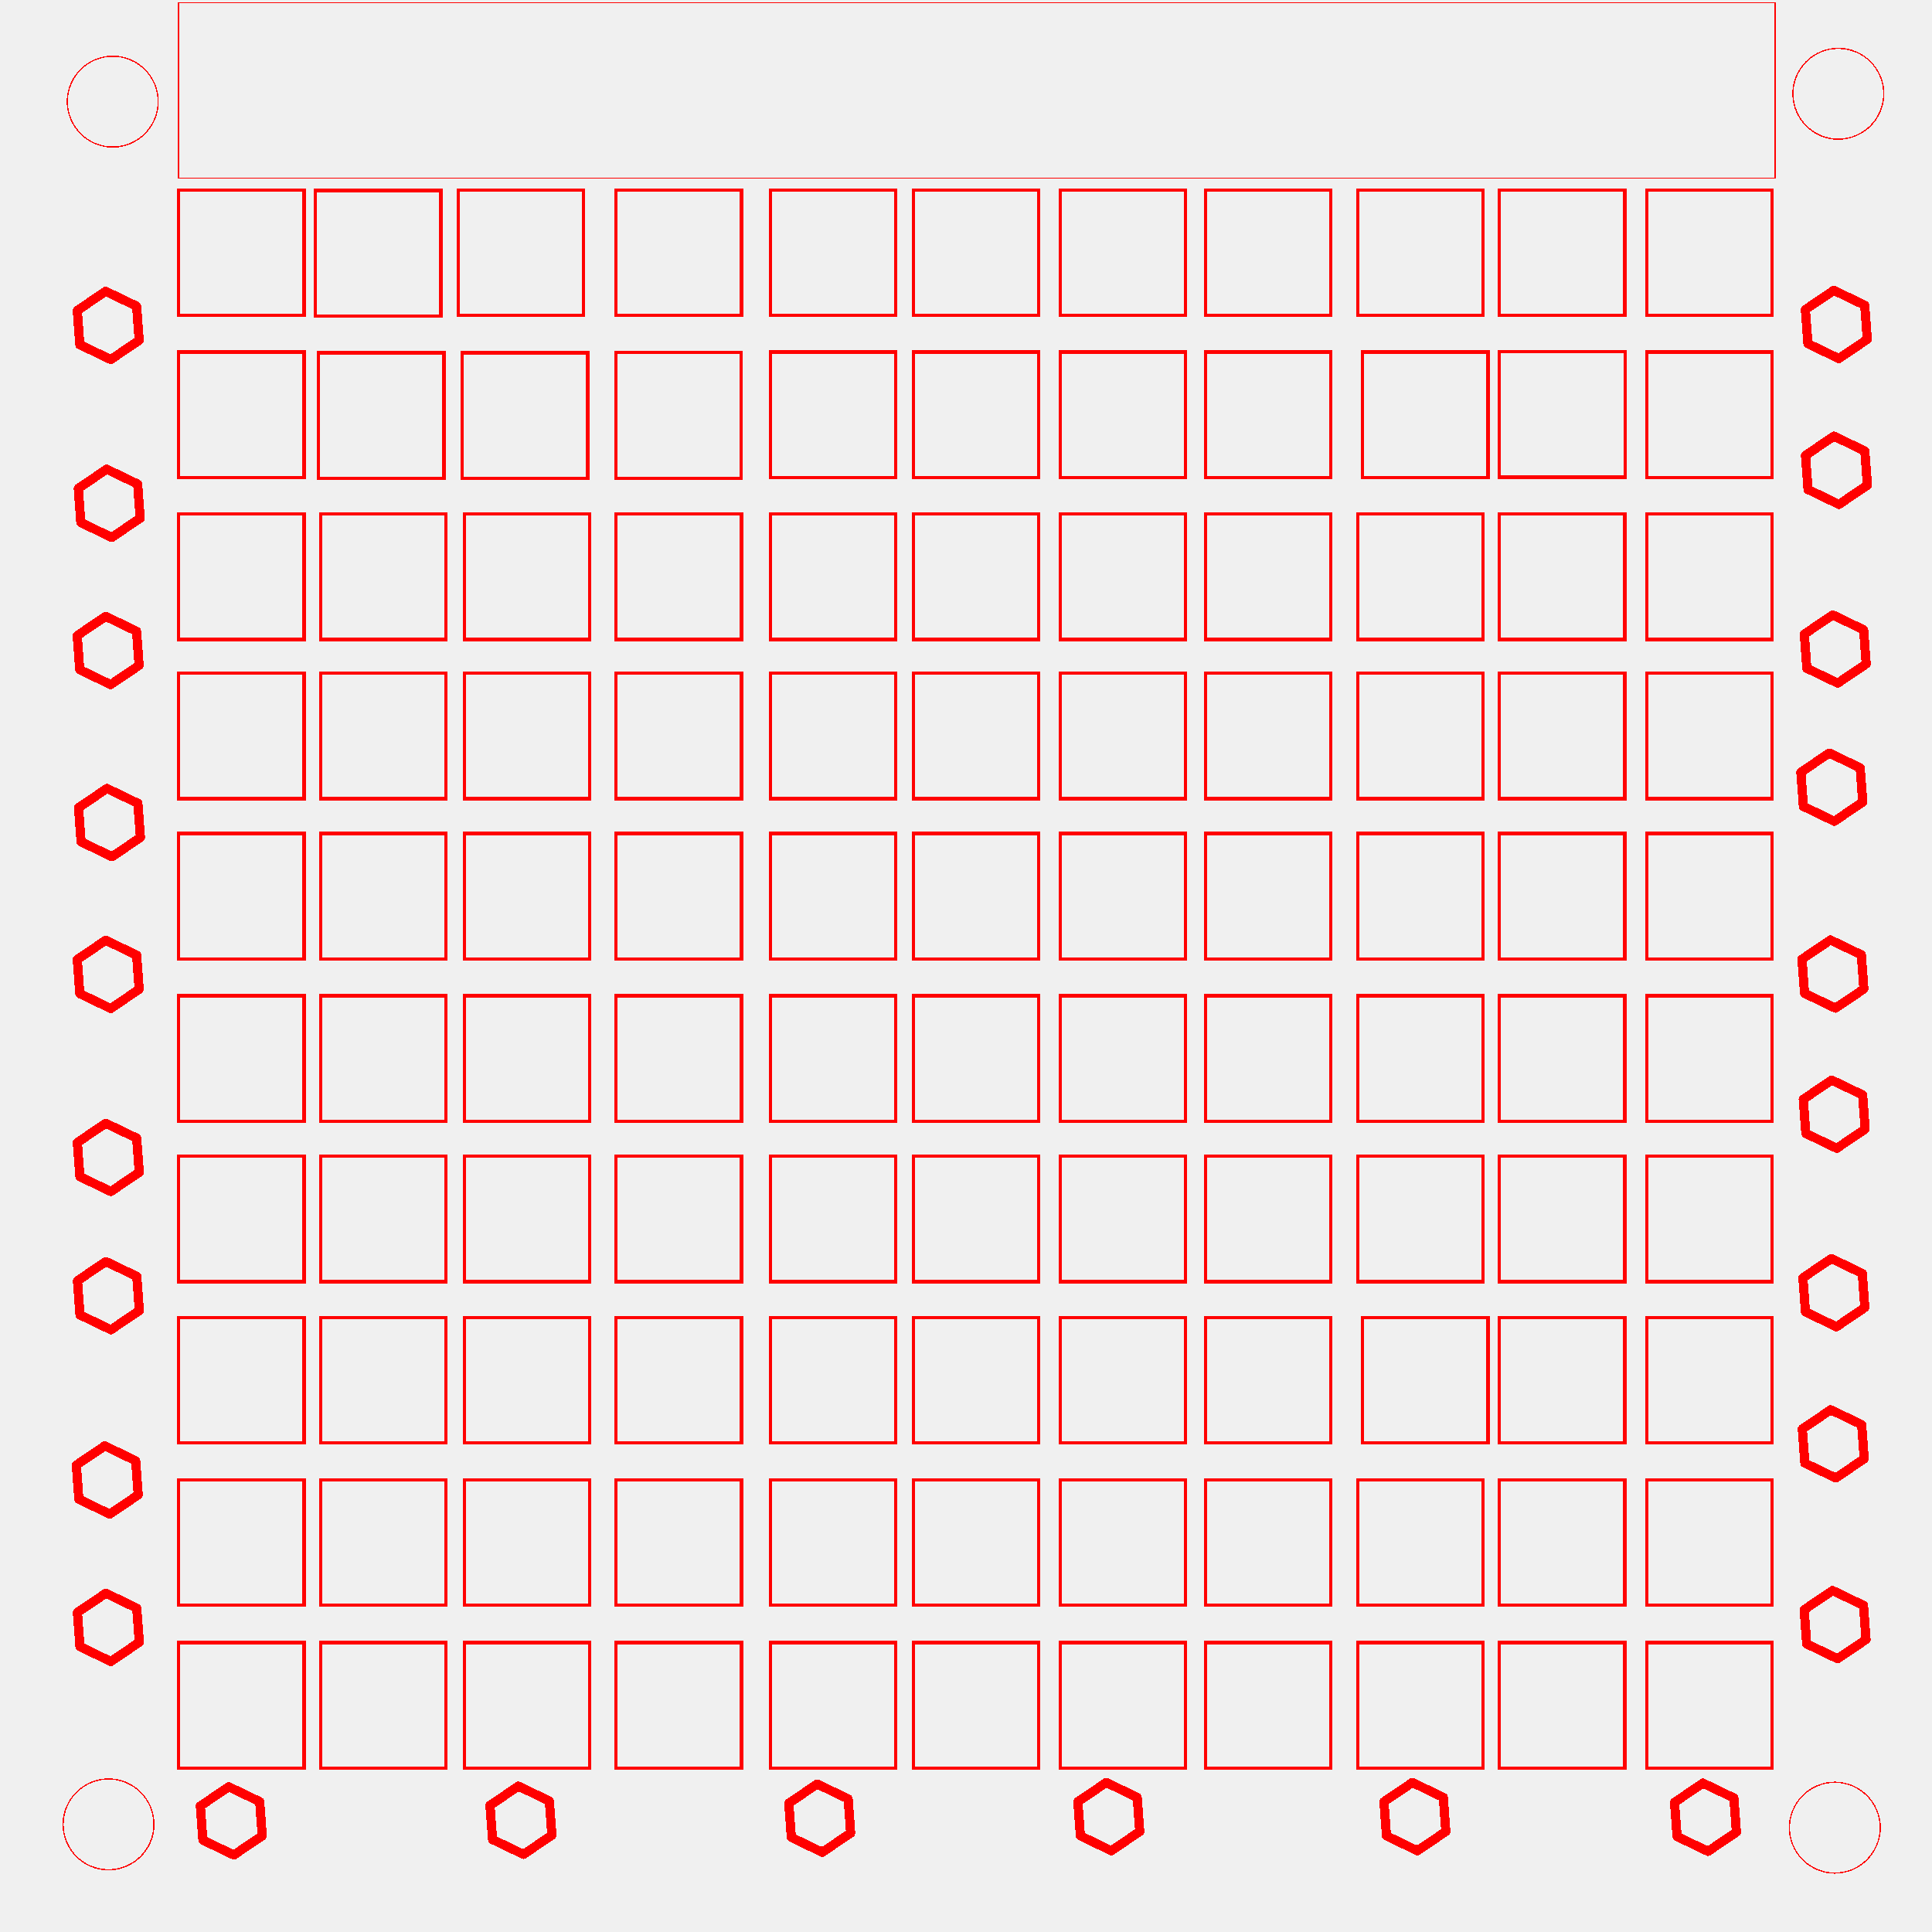
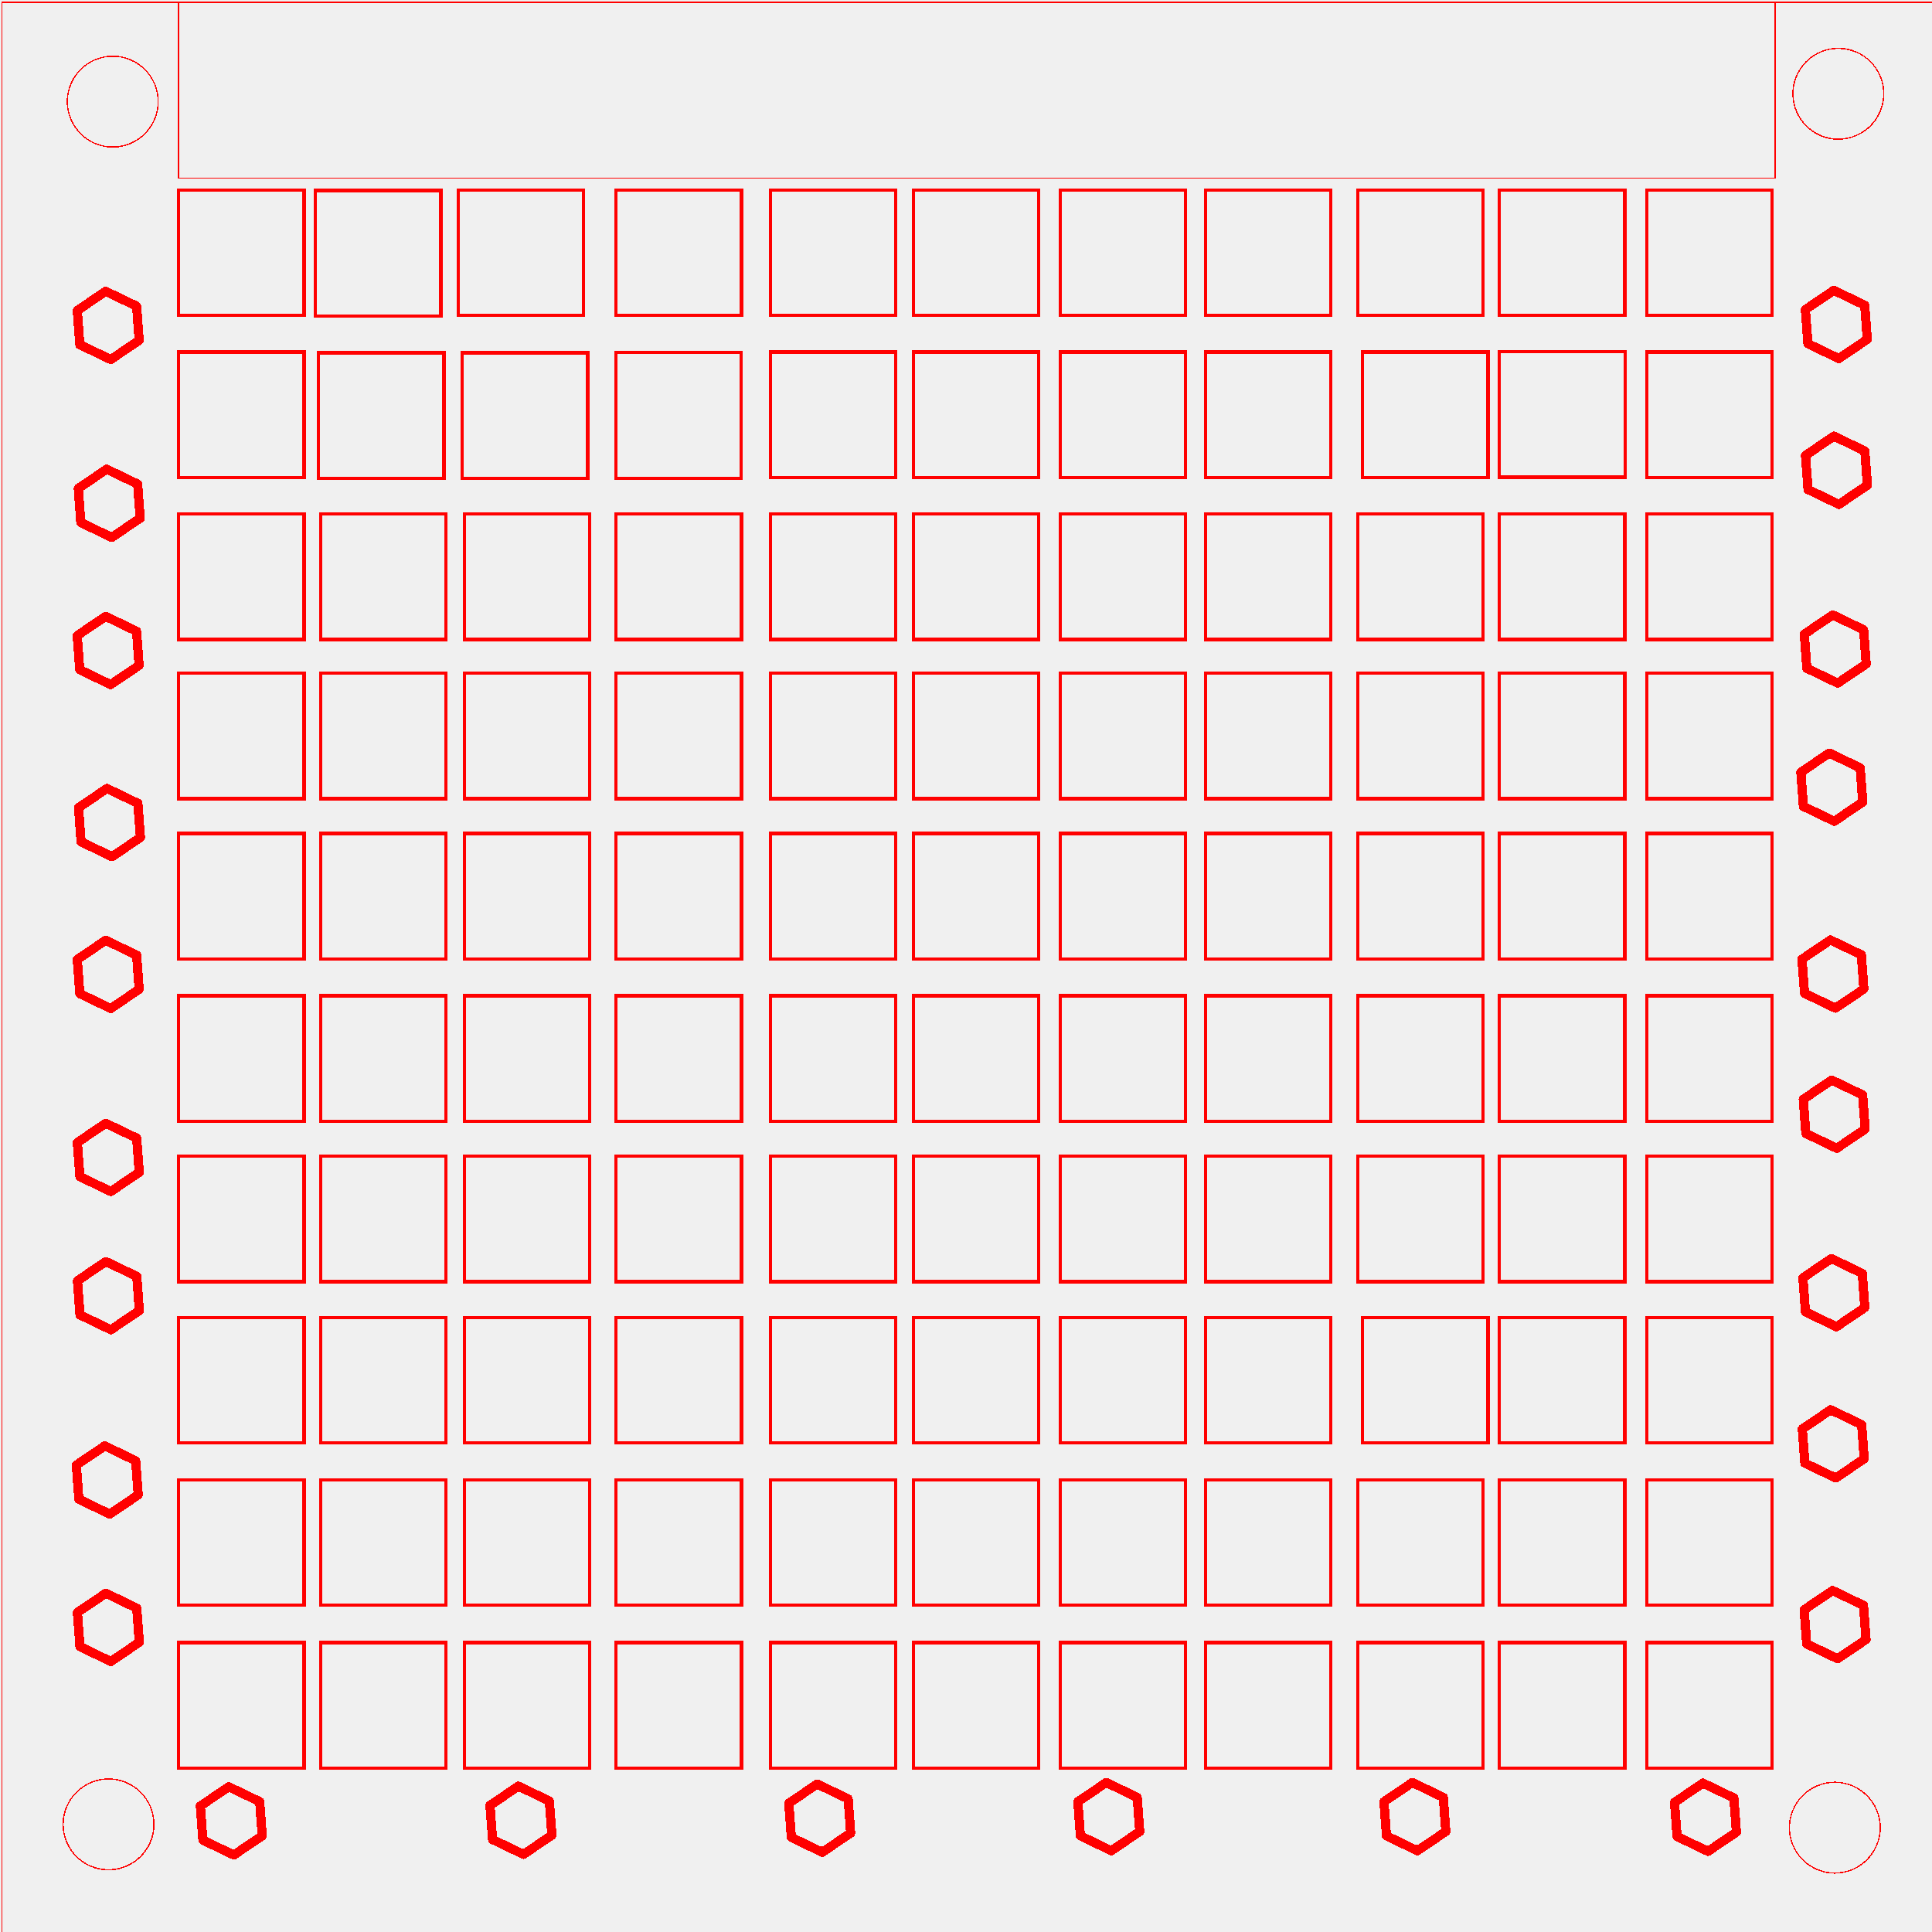
<svg xmlns="http://www.w3.org/2000/svg" width="210mm" height="210mm" viewBox="0 0 210 210" version="1.1" id="svg5" xml:space="preserve">
  <defs id="defs2" />
  <rect style="display:inline;fill:none;stroke:#ff0000;stroke-width:0.108;stroke-dasharray:none;stroke-opacity:1;shape-rendering:crispEdges" id="rect9103" width="173.546" height="19.055" x="19.407" y="0.302" />
  <rect style="display:inline;fill:none;stroke:#ff0000;stroke-width:0.361;stroke-opacity:1" id="rect9105" width="13.639" height="13.639" x="19.407" y="20.651" />
  <rect style="display:inline;fill:none;stroke:#ff0000;stroke-width:0.361;stroke-opacity:1;shape-rendering:crispEdges" id="rect9107" width="13.639" height="13.639" x="34.282" y="20.699" />
  <rect style="display:inline;fill:none;stroke:#ff0000;stroke-width:0.361;stroke-opacity:1;shape-rendering:crispEdges" id="rect9109" width="13.639" height="13.639" x="49.796" y="20.641" />
  <rect style="display:inline;fill:none;stroke:#ff0000;stroke-width:0.361;stroke-opacity:1;shape-rendering:crispEdges" id="rect9111" width="13.639" height="13.639" x="66.948" y="20.651" />
  <rect style="display:inline;fill:none;stroke:#ff0000;stroke-width:0.361;stroke-opacity:1;shape-rendering:crispEdges" id="rect9113" width="13.639" height="13.639" x="83.721" y="20.651" />
  <rect style="display:inline;fill:none;stroke:#ff0000;stroke-width:0.361;stroke-opacity:1;shape-rendering:crispEdges" id="rect9115" width="13.639" height="13.639" x="99.28" y="20.651" />
  <rect style="fill:none;stroke:#ff0000;stroke-width:0.361;stroke-opacity:1;shape-rendering:crispEdges" id="rect9117" width="13.639" height="13.639" x="115.243" y="20.651" />
  <rect style="display:inline;fill:none;stroke:#ff0000;stroke-width:0.361;stroke-opacity:1;shape-rendering:crispEdges" id="rect9119" width="13.639" height="13.639" x="131.027" y="20.651" />
  <rect style="display:inline;fill:none;stroke:#ff0000;stroke-width:0.361;stroke-opacity:1;shape-rendering:crispEdges" id="rect9121" width="13.639" height="13.639" x="147.572" y="20.651" />
  <rect style="display:inline;fill:none;stroke:#ff0000;stroke-width:0.361;stroke-opacity:1;shape-rendering:crispEdges" id="rect9123" width="13.639" height="13.639" x="162.978" y="20.651" />
  <rect style="display:inline;fill:none;stroke:#ff0000;stroke-width:0.361;stroke-opacity:1;shape-rendering:crispEdges" id="rect9125" width="13.639" height="13.639" x="178.979" y="20.651" />
  <rect style="display:inline;fill:none;stroke:#ff0000;stroke-width:0.361;stroke-opacity:1;shape-rendering:crispEdges" id="rect9127" width="13.639" height="13.639" x="50.245" y="38.346" />
  <rect style="display:inline;fill:none;stroke:#ff0000;stroke-width:0.361;stroke-opacity:1;shape-rendering:crispEdges" id="rect9129" width="13.639" height="13.639" x="19.407" y="38.258" />
  <rect style="display:inline;fill:none;stroke:#ff0000;stroke-width:0.361;stroke-opacity:1;shape-rendering:crispEdges" id="rect9131" width="13.639" height="13.639" x="66.922" y="38.331" />
  <rect style="display:inline;fill:none;stroke:#ff0000;stroke-width:0.361;stroke-opacity:1;shape-rendering:crispEdges" id="rect9133" width="13.639" height="13.639" x="83.721" y="38.258" />
  <rect style="display:inline;fill:none;stroke:#ff0000;stroke-width:0.361;stroke-opacity:1;shape-rendering:crispEdges" id="rect9135" width="13.639" height="13.639" x="99.28" y="38.258" />
  <rect style="display:inline;fill:none;stroke:#ff0000;stroke-width:0.361;stroke-opacity:1;shape-rendering:crispEdges" id="rect9137" width="13.639" height="13.639" x="115.243" y="38.258" />
  <rect style="display:inline;fill:none;stroke:#ff0000;stroke-width:0.361;stroke-opacity:1;shape-rendering:crispEdges" id="rect9139" width="13.639" height="13.639" x="131.027" y="38.258" />
  <rect style="display:inline;fill:none;stroke:#ff0000;stroke-width:0.361;stroke-opacity:1;shape-rendering:crispEdges" id="rect9141" width="13.639" height="13.639" x="148.102" y="38.258" />
  <rect style="fill:none;stroke:#ff0000;stroke-width:0.361;stroke-opacity:1;shape-rendering:crispEdges" id="rect9143" width="13.639" height="13.639" x="162.989" y="38.235" />
  <rect style="display:inline;fill:none;stroke:#ff0000;stroke-width:0.361;stroke-opacity:1;shape-rendering:crispEdges" id="rect9145" width="13.639" height="13.639" x="178.979" y="38.258" />
  <rect style="display:inline;fill:none;stroke:#ff0000;stroke-width:0.361;stroke-opacity:1;shape-rendering:crispEdges" id="rect9147" width="13.639" height="13.639" x="34.629" y="38.346" />
  <rect style="display:inline;fill:none;stroke:#ff0000;stroke-width:0.361;stroke-opacity:1;shape-rendering:crispEdges" id="rect9149" width="13.639" height="13.639" x="19.407" y="55.859" />
  <rect style="display:inline;fill:none;stroke:#ff0000;stroke-width:0.361;stroke-opacity:1;shape-rendering:crispEdges" id="rect9151" width="13.639" height="13.639" x="66.948" y="55.859" />
  <rect style="display:inline;fill:none;stroke:#ff0000;stroke-width:0.361;stroke-opacity:1;shape-rendering:crispEdges" id="rect9153" width="13.639" height="13.639" x="83.721" y="55.859" />
  <rect style="display:inline;fill:none;stroke:#ff0000;stroke-width:0.361;stroke-opacity:1;shape-rendering:crispEdges" id="rect9155" width="13.639" height="13.639" x="99.28" y="55.859" />
  <rect style="display:inline;fill:none;stroke:#ff0000;stroke-width:0.361;stroke-opacity:1;shape-rendering:crispEdges" id="rect9157" width="13.639" height="13.639" x="115.243" y="55.859" />
  <rect style="display:inline;fill:none;stroke:#ff0000;stroke-width:0.361;stroke-opacity:1;shape-rendering:crispEdges" id="rect9159" width="13.639" height="13.639" x="131.027" y="55.859" />
  <rect style="display:inline;fill:none;stroke:#ff0000;stroke-width:0.361;stroke-opacity:1;shape-rendering:crispEdges" id="rect9161" width="13.639" height="13.639" x="147.572" y="55.859" />
  <rect style="display:inline;fill:none;stroke:#ff0000;stroke-width:0.361;stroke-opacity:1;shape-rendering:crispEdges" id="rect9163" width="13.639" height="13.639" x="162.978" y="55.859" />
  <rect style="display:inline;fill:none;stroke:#ff0000;stroke-width:0.361;stroke-opacity:1;shape-rendering:crispEdges" id="rect9165" width="13.639" height="13.639" x="178.979" y="55.859" />
  <rect style="display:inline;fill:none;stroke:#ff0000;stroke-width:0.361;stroke-opacity:1;shape-rendering:crispEdges" id="rect9167" width="13.639" height="13.639" x="50.464" y="55.859" />
  <rect style="display:inline;fill:none;stroke:#ff0000;stroke-width:0.361;stroke-opacity:1;shape-rendering:crispEdges" id="rect9169" width="13.639" height="13.639" x="34.848" y="55.859" />
  <rect style="display:inline;fill:none;stroke:#ff0000;stroke-width:0.361;stroke-opacity:1;shape-rendering:crispEdges" id="rect9171" width="13.639" height="13.639" x="19.407" y="73.171" />
  <rect style="display:inline;fill:none;stroke:#ff0000;stroke-width:0.361;stroke-opacity:1;shape-rendering:crispEdges" id="rect9173" width="13.639" height="13.639" x="66.948" y="73.171" />
  <rect style="display:inline;fill:none;stroke:#ff0000;stroke-width:0.361;stroke-opacity:1;shape-rendering:crispEdges" id="rect9175" width="13.639" height="13.639" x="83.721" y="73.171" />
  <rect style="display:inline;fill:none;stroke:#ff0000;stroke-width:0.361;stroke-opacity:1;shape-rendering:crispEdges" id="rect9177" width="13.639" height="13.639" x="99.28" y="73.171" />
  <rect style="display:inline;fill:none;stroke:#ff0000;stroke-width:0.361;stroke-opacity:1;shape-rendering:crispEdges" id="rect9179" width="13.639" height="13.639" x="115.243" y="73.171" />
  <rect style="display:inline;fill:none;stroke:#ff0000;stroke-width:0.361;stroke-opacity:1;shape-rendering:crispEdges" id="rect9181" width="13.639" height="13.639" x="131.027" y="73.171" />
  <rect style="display:inline;fill:none;stroke:#ff0000;stroke-width:0.361;stroke-opacity:1;shape-rendering:crispEdges" id="rect9183" width="13.639" height="13.639" x="147.572" y="73.171" />
  <rect style="display:inline;fill:none;stroke:#ff0000;stroke-width:0.361;stroke-opacity:1;shape-rendering:crispEdges" id="rect9185" width="13.639" height="13.639" x="162.978" y="73.171" />
  <rect style="display:inline;fill:none;stroke:#ff0000;stroke-width:0.361;stroke-opacity:1;shape-rendering:crispEdges" id="rect9187" width="13.639" height="13.639" x="178.979" y="73.171" />
  <rect style="display:inline;fill:none;stroke:#ff0000;stroke-width:0.361;stroke-opacity:1;shape-rendering:crispEdges" id="rect9189" width="13.639" height="13.639" x="34.848" y="73.171" />
  <rect style="display:inline;fill:none;stroke:#ff0000;stroke-width:0.361;stroke-opacity:1;shape-rendering:crispEdges" id="rect9191" width="13.639" height="13.639" x="50.464" y="73.171" />
  <rect style="display:inline;fill:none;stroke:#ff0000;stroke-width:0.361;stroke-opacity:1;shape-rendering:crispEdges" id="rect9193" width="13.639" height="13.639" x="19.407" y="90.585" />
  <rect style="display:inline;fill:none;stroke:#ff0000;stroke-width:0.361;stroke-opacity:1;shape-rendering:crispEdges" id="rect9195" width="13.639" height="13.639" x="66.948" y="90.585" />
  <rect style="display:inline;fill:none;stroke:#ff0000;stroke-width:0.361;stroke-opacity:1;shape-rendering:crispEdges" id="rect9197" width="13.639" height="13.639" x="83.721" y="90.585" />
  <rect style="display:inline;fill:none;stroke:#ff0000;stroke-width:0.361;stroke-opacity:1;shape-rendering:crispEdges" id="rect9199" width="13.639" height="13.639" x="99.28" y="90.585" />
  <rect style="display:inline;fill:none;stroke:#ff0000;stroke-width:0.361;stroke-opacity:1;shape-rendering:crispEdges" id="rect9201" width="13.639" height="13.639" x="115.243" y="90.585" />
  <rect style="display:inline;fill:none;stroke:#ff0000;stroke-width:0.361;stroke-opacity:1;shape-rendering:crispEdges" id="rect9203" width="13.639" height="13.639" x="131.027" y="90.585" />
  <rect style="display:inline;fill:none;stroke:#ff0000;stroke-width:0.361;stroke-opacity:1;shape-rendering:crispEdges" id="rect9205" width="13.639" height="13.639" x="147.572" y="90.585" />
  <rect style="display:inline;fill:none;stroke:#ff0000;stroke-width:0.361;stroke-opacity:1;shape-rendering:crispEdges" id="rect9207" width="13.639" height="13.639" x="162.978" y="90.585" />
  <rect style="display:inline;fill:none;stroke:#ff0000;stroke-width:0.361;stroke-opacity:1;shape-rendering:crispEdges" id="rect9209" width="13.639" height="13.639" x="178.979" y="90.585" />
  <rect style="display:inline;fill:none;stroke:#ff0000;stroke-width:0.361;stroke-opacity:1;shape-rendering:crispEdges" id="rect9211" width="13.639" height="13.639" x="34.848" y="90.585" />
  <rect style="display:inline;fill:none;stroke:#ff0000;stroke-width:0.361;stroke-opacity:1;shape-rendering:crispEdges" id="rect9213" width="13.639" height="13.639" x="50.464" y="90.585" />
  <rect style="display:inline;fill:none;stroke:#ff0000;stroke-width:0.361;stroke-opacity:1;shape-rendering:crispEdges" id="rect9215" width="13.639" height="13.639" x="19.407" y="108.236" />
  <rect style="display:inline;fill:none;stroke:#ff0000;stroke-width:0.361;stroke-opacity:1;shape-rendering:crispEdges" id="rect9217" width="13.639" height="13.639" x="66.948" y="108.236" />
  <rect style="display:inline;fill:none;stroke:#ff0000;stroke-width:0.361;stroke-opacity:1;shape-rendering:crispEdges" id="rect9219" width="13.639" height="13.639" x="83.721" y="108.236" />
  <rect style="display:inline;fill:none;stroke:#ff0000;stroke-width:0.361;stroke-opacity:1;shape-rendering:crispEdges" id="rect9221" width="13.639" height="13.639" x="99.28" y="108.236" />
  <rect style="display:inline;fill:none;stroke:#ff0000;stroke-width:0.361;stroke-opacity:1;shape-rendering:crispEdges" id="rect9223" width="13.639" height="13.639" x="131.027" y="108.236" />
  <rect style="display:inline;fill:none;stroke:#ff0000;stroke-width:0.361;stroke-opacity:1;shape-rendering:crispEdges" id="rect9225" width="13.639" height="13.639" x="147.572" y="108.236" />
  <rect style="display:inline;fill:none;stroke:#ff0000;stroke-width:0.361;stroke-opacity:1;shape-rendering:crispEdges" id="rect9227" width="13.639" height="13.639" x="162.978" y="108.236" />
  <rect style="display:inline;fill:none;stroke:#ff0000;stroke-width:0.361;stroke-opacity:1;shape-rendering:crispEdges" id="rect9229" width="13.639" height="13.639" x="178.979" y="108.236" />
  <rect style="display:inline;fill:none;stroke:#ff0000;stroke-width:0.361;stroke-opacity:1;shape-rendering:crispEdges" id="rect9231" width="13.639" height="13.639" x="34.848" y="108.236" />
  <rect style="display:inline;fill:none;stroke:#ff0000;stroke-width:0.361;stroke-opacity:1;shape-rendering:crispEdges" id="rect9233" width="13.639" height="13.639" x="50.464" y="108.236" />
  <rect style="display:inline;fill:none;stroke:#ff0000;stroke-width:0.361;stroke-opacity:1;shape-rendering:crispEdges" id="rect9235" width="13.639" height="13.639" x="115.243" y="108.236" />
  <rect style="display:inline;fill:none;stroke:#ff0000;stroke-width:0.361;stroke-opacity:1;shape-rendering:crispEdges" id="rect9237" width="13.639" height="13.639" x="19.407" y="125.674" />
  <rect style="display:inline;fill:none;stroke:#ff0000;stroke-width:0.361;stroke-opacity:1;shape-rendering:crispEdges" id="rect9239" width="13.639" height="13.639" x="66.948" y="125.674" />
  <rect style="display:inline;fill:none;stroke:#ff0000;stroke-width:0.361;stroke-opacity:1;shape-rendering:crispEdges" id="rect9241" width="13.639" height="13.639" x="83.721" y="125.674" />
  <rect style="display:inline;fill:none;stroke:#ff0000;stroke-width:0.361;stroke-opacity:1;shape-rendering:crispEdges" id="rect9243" width="13.639" height="13.639" x="99.28" y="125.674" />
  <rect style="display:inline;fill:none;stroke:#ff0000;stroke-width:0.361;stroke-opacity:1;shape-rendering:crispEdges" id="rect9245" width="13.639" height="13.639" x="115.243" y="125.674" />
  <rect style="display:inline;fill:none;stroke:#ff0000;stroke-width:0.361;stroke-opacity:1;shape-rendering:crispEdges" id="rect9247" width="13.639" height="13.639" x="131.027" y="125.674" />
  <rect style="display:inline;fill:none;stroke:#ff0000;stroke-width:0.361;stroke-opacity:1;shape-rendering:crispEdges" id="rect9249" width="13.639" height="13.639" x="147.572" y="125.674" />
  <rect style="display:inline;fill:none;stroke:#ff0000;stroke-width:0.361;stroke-opacity:1;shape-rendering:crispEdges" id="rect9251" width="13.639" height="13.639" x="162.978" y="125.674" />
  <rect style="display:inline;fill:none;stroke:#ff0000;stroke-width:0.361;stroke-opacity:1;shape-rendering:crispEdges" id="rect9253" width="13.639" height="13.639" x="178.979" y="125.674" />
  <rect style="display:inline;fill:none;stroke:#ff0000;stroke-width:0.361;stroke-opacity:1;shape-rendering:crispEdges" id="rect9255" width="13.639" height="13.639" x="50.464" y="125.674" />
  <rect style="display:inline;fill:none;stroke:#ff0000;stroke-width:0.361;stroke-opacity:1;shape-rendering:crispEdges" id="rect9257" width="13.639" height="13.639" x="34.848" y="125.674" />
  <rect style="display:inline;fill:none;stroke:#ff0000;stroke-width:0.361;stroke-opacity:1;shape-rendering:crispEdges" id="rect9259" width="13.639" height="13.639" x="19.407" y="143.209" />
  <rect style="display:inline;fill:none;stroke:#ff0000;stroke-width:0.361;stroke-opacity:1;shape-rendering:crispEdges" id="rect9261" width="13.639" height="13.639" x="66.948" y="143.209" />
  <rect style="display:inline;fill:none;stroke:#ff0000;stroke-width:0.361;stroke-opacity:1;shape-rendering:crispEdges" id="rect9263" width="13.639" height="13.639" x="83.721" y="143.209" />
  <rect style="display:inline;fill:none;stroke:#ff0000;stroke-width:0.361;stroke-opacity:1;shape-rendering:crispEdges" id="rect9265" width="13.639" height="13.639" x="99.28" y="143.209" />
  <rect style="display:inline;fill:none;stroke:#ff0000;stroke-width:0.361;stroke-opacity:1;shape-rendering:crispEdges" id="rect9267" width="13.639" height="13.639" x="115.243" y="143.209" />
  <rect style="display:inline;fill:none;stroke:#ff0000;stroke-width:0.361;stroke-opacity:1;shape-rendering:crispEdges" id="rect9269" width="13.639" height="13.639" x="131.027" y="143.209" />
  <rect style="display:inline;fill:none;stroke:#ff0000;stroke-width:0.361;stroke-opacity:1;shape-rendering:crispEdges" id="rect9271" width="13.639" height="13.639" x="148.102" y="143.209" />
  <rect style="display:inline;fill:none;stroke:#ff0000;stroke-width:0.361;stroke-opacity:1;shape-rendering:crispEdges" id="rect9273" width="13.639" height="13.639" x="162.978" y="143.209" />
  <rect style="display:inline;fill:none;stroke:#ff0000;stroke-width:0.361;stroke-opacity:1;shape-rendering:crispEdges" id="rect9275" width="13.639" height="13.639" x="178.979" y="143.209" />
  <rect style="display:inline;fill:none;stroke:#ff0000;stroke-width:0.361;stroke-opacity:1;shape-rendering:crispEdges" id="rect9277" width="13.639" height="13.639" x="34.848" y="143.209" />
  <rect style="display:inline;fill:none;stroke:#ff0000;stroke-width:0.361;stroke-opacity:1;shape-rendering:crispEdges" id="rect9279" width="13.639" height="13.639" x="50.464" y="143.209" />
  <rect style="display:inline;fill:none;stroke:#ff0000;stroke-width:0.361;stroke-opacity:1;shape-rendering:crispEdges" id="rect9281" width="13.639" height="13.639" x="66.948" y="160.846" />
  <rect style="display:inline;fill:none;stroke:#ff0000;stroke-width:0.361;stroke-opacity:1;shape-rendering:crispEdges" id="rect9283" width="13.639" height="13.639" x="99.28" y="160.846" />
  <rect style="display:inline;fill:none;stroke:#ff0000;stroke-width:0.361;stroke-opacity:1;shape-rendering:crispEdges" id="rect9285" width="13.639" height="13.639" x="115.243" y="160.846" />
  <rect style="display:inline;fill:none;stroke:#ff0000;stroke-width:0.361;stroke-opacity:1;shape-rendering:crispEdges" id="rect9287" width="13.639" height="13.639" x="131.027" y="160.846" />
  <rect style="display:inline;fill:none;stroke:#ff0000;stroke-width:0.361;stroke-opacity:1;shape-rendering:crispEdges" id="rect9289" width="13.639" height="13.639" x="147.572" y="160.846" />
  <rect style="display:inline;fill:none;stroke:#ff0000;stroke-width:0.361;stroke-opacity:1;shape-rendering:crispEdges" id="rect9291" width="13.639" height="13.639" x="162.978" y="160.846" />
  <rect style="display:inline;fill:none;stroke:#ff0000;stroke-width:0.361;stroke-opacity:1;shape-rendering:crispEdges" id="rect9293" width="13.639" height="13.639" x="34.848" y="160.846" />
  <rect style="display:inline;fill:none;stroke:#ff0000;stroke-width:0.361;stroke-opacity:1;shape-rendering:crispEdges" id="rect9295" width="13.639" height="13.639" x="50.464" y="160.846" />
  <rect style="display:inline;fill:none;stroke:#ff0000;stroke-width:0.361;stroke-opacity:1;shape-rendering:crispEdges" id="rect9297" width="13.639" height="13.639" x="19.407" y="160.846" />
  <rect style="display:inline;fill:none;stroke:#ff0000;stroke-width:0.361;stroke-opacity:1;shape-rendering:crispEdges" id="rect9299" width="13.639" height="13.639" x="83.721" y="160.846" />
  <rect style="display:inline;fill:none;stroke:#ff0000;stroke-width:0.361;stroke-opacity:1;shape-rendering:crispEdges" id="rect9301" width="13.639" height="13.639" x="178.979" y="160.846" />
  <rect style="display:inline;fill:none;stroke:#ff0000;stroke-width:0.361;stroke-opacity:1;shape-rendering:crispEdges" id="rect9303" width="13.639" height="13.639" x="19.407" y="178.535" />
  <rect style="display:inline;fill:none;stroke:#ff0000;stroke-width:0.361;stroke-opacity:1;shape-rendering:crispEdges" id="rect9305" width="13.639" height="13.639" x="66.948" y="178.535" />
  <rect style="display:inline;fill:none;stroke:#ff0000;stroke-width:0.361;stroke-opacity:1;shape-rendering:crispEdges" id="rect9307" width="13.639" height="13.639" x="83.721" y="178.535" />
  <rect style="display:inline;fill:none;stroke:#ff0000;stroke-width:0.361;stroke-opacity:1;shape-rendering:crispEdges" id="rect9309" width="13.639" height="13.639" x="99.28" y="178.535" />
  <rect style="display:inline;fill:none;stroke:#ff0000;stroke-width:0.361;stroke-opacity:1;shape-rendering:crispEdges" id="rect9311" width="13.639" height="13.639" x="115.243" y="178.535" />
  <rect style="display:inline;fill:none;stroke:#ff0000;stroke-width:0.361;stroke-opacity:1;shape-rendering:crispEdges" id="rect9313" width="13.639" height="13.639" x="131.027" y="178.535" />
  <rect style="display:inline;fill:none;stroke:#ff0000;stroke-width:0.361;stroke-opacity:1;shape-rendering:crispEdges" id="rect9315" width="13.639" height="13.639" x="147.572" y="178.535" />
  <rect style="display:inline;fill:none;stroke:#ff0000;stroke-width:0.361;stroke-opacity:1;shape-rendering:crispEdges" id="rect9317" width="13.639" height="13.639" x="162.978" y="178.535" />
  <rect style="display:inline;fill:none;stroke:#ff0000;stroke-width:0.361;stroke-opacity:1;shape-rendering:crispEdges" id="rect9319" width="13.639" height="13.639" x="178.979" y="178.535" />
  <rect style="display:inline;fill:none;stroke:#ff0000;stroke-width:0.361;stroke-opacity:1;shape-rendering:crispEdges" id="rect9321" width="13.639" height="13.639" x="34.848" y="178.535" />
  <rect style="display:inline;fill:none;stroke:#ff0000;stroke-width:0.361;stroke-opacity:1;shape-rendering:crispEdges" id="rect9323" width="13.639" height="13.639" x="50.464" y="178.535" />
  <circle style="fill:none;stroke:#ff0000;stroke-width:0.131;stroke-opacity:1" id="circle9327" cx="12.254" cy="11.044" r="4.935" />
  <circle style="fill:none;stroke:#ff0000;stroke-width:0.131;stroke-opacity:1;shape-rendering:crispEdges" id="circle9329" cx="199.82" cy="10.193" r="4.935" />
  <circle style="fill:none;stroke:#ff0000;stroke-width:0.131;stroke-opacity:1;shape-rendering:crispEdges" id="circle9332" cx="199.437" cy="198.659" r="4.935" />
  <circle style="fill:none;stroke:#ff0000;stroke-width:0.131;stroke-opacity:1;shape-rendering:crispEdges" id="circle9334" cx="11.796" cy="198.303" r="4.935" />
  <path style="fill:none;fill-opacity:1;stroke:#ff0000;stroke-opacity:1" d="M 15.119,72.321 14.844,68.612 11.481,66.995 8.394,69.087 8.669,72.796 12.032,74.413 Z" id="path8568-7" />
  <path style="fill:none;fill-opacity:1;stroke:#ff0000;stroke-opacity:1" d="M 15.236,56.325 14.961,52.616 11.598,50.999 8.511,53.091 8.786,56.8 12.149,58.417 Z" id="path8618" />
  <path style="fill:none;fill-opacity:1;stroke:#ff0000;stroke-opacity:1" d="m 15.126,36.988 -0.276,-3.709 -3.363,-1.617 -3.087,2.092 0.276,3.709 3.363,1.617 z" id="path8624" />
  <path style="fill:none;fill-opacity:1;stroke:#ff0000;stroke-opacity:1" d="m 15.264,91.028 -0.276,-3.709 -3.363,-1.617 -3.087,2.092 0.276,3.709 3.363,1.617 z" id="path8630" />
  <path style="fill:none;fill-opacity:1;stroke:#ff0000;stroke-opacity:1" d="m 15.126,107.529 -0.276,-3.709 -3.363,-1.617 -3.087,2.092 0.276,3.709 3.363,1.617 z" id="path8636" />
  <path style="fill:none;fill-opacity:1;stroke:#ff0000;stroke-opacity:1" d="m 15.134,127.421 -0.276,-3.709 -3.363,-1.617 -3.087,2.092 0.276,3.709 3.363,1.617 z" id="path8642" />
  <path style="fill:none;fill-opacity:1;stroke:#ff0000;stroke-opacity:1" d="m 15.145,142.449 -0.276,-3.709 -3.363,-1.617 -3.087,2.092 0.276,3.709 3.363,1.617 z" id="path8648" />
  <path style="fill:none;fill-opacity:1;stroke:#ff0000;stroke-opacity:1" d="m 15.141,178.504 -0.276,-3.709 -3.363,-1.617 -3.087,2.092 0.276,3.709 3.363,1.617 z" id="path8654" />
  <path style="fill:none;fill-opacity:1;stroke:#ff0000;stroke-opacity:1" d="m 28.503,199.539 -0.276,-3.709 -3.363,-1.617 -3.087,2.092 0.276,3.709 3.363,1.617 z" id="path8660" />
  <path style="fill:none;fill-opacity:1;stroke:#ff0000;stroke-opacity:1" d="m 59.988,199.472 -0.276,-3.709 -3.363,-1.617 -3.087,2.092 0.276,3.709 3.363,1.617 z" id="path8666" />
  <path style="fill:none;fill-opacity:1;stroke:#ff0000;stroke-opacity:1" d="m 92.466,199.241 -0.276,-3.709 -3.363,-1.617 -3.087,2.092 0.276,3.709 3.363,1.617 z" id="path8672" />
  <path style="fill:none;fill-opacity:1;stroke:#ff0000;stroke-opacity:1" d="m 123.885,199.076 -0.276,-3.709 -3.363,-1.617 -3.087,2.092 0.276,3.709 3.363,1.617 z" id="path8678" />
  <path style="fill:none;fill-opacity:1;stroke:#ff0000;stroke-opacity:1" d="m 157.156,199.076 -0.276,-3.709 -3.363,-1.617 -3.087,2.092 0.276,3.709 3.363,1.617 z" id="path8684" />
  <path style="fill:none;fill-opacity:1;stroke:#ff0000;stroke-opacity:1" d="m 188.741,199.142 -0.276,-3.709 -3.363,-1.617 -3.087,2.092 0.276,3.709 3.363,1.617 z" id="path8690" />
  <path style="fill:none;fill-opacity:1;stroke:#ff0000;stroke-opacity:1" d="m 202.83,178.207 -0.276,-3.709 -3.363,-1.617 -3.087,2.092 0.276,3.709 3.363,1.617 z" id="path8696" />
  <path style="fill:none;fill-opacity:1;stroke:#ff0000;stroke-opacity:1" d="m 202.631,158.561 -0.276,-3.709 -3.363,-1.617 -3.087,2.092 0.276,3.709 3.363,1.617 z" id="path8702" />
  <path style="fill:none;fill-opacity:1;stroke:#ff0000;stroke-opacity:1" d="m 202.698,142.124 -0.276,-3.709 -3.363,-1.617 -3.087,2.092 0.276,3.709 3.363,1.617 z" id="path8708" />
  <path style="fill:none;fill-opacity:1;stroke:#ff0000;stroke-opacity:1" d="m 202.735,122.724 -0.276,-3.709 -3.363,-1.617 -3.087,2.092 0.276,3.709 3.363,1.617 z" id="path8714" />
  <path style="fill:none;fill-opacity:1;stroke:#ff0000;stroke-opacity:1" d="m 202.595,107.494 -0.276,-3.709 -3.363,-1.617 -3.087,2.092 0.276,3.709 3.363,1.617 z" id="path8720" />
  <path style="fill:none;fill-opacity:1;stroke:#ff0000;stroke-opacity:1" d="m 202.472,87.177 -0.276,-3.709 -3.363,-1.617 -3.087,2.092 0.276,3.709 3.363,1.617 z" id="path8726" />
  <path style="fill:none;fill-opacity:1;stroke:#ff0000;stroke-opacity:1" d="m 202.846,72.164 -0.276,-3.709 -3.363,-1.617 -3.087,2.092 0.276,3.709 3.363,1.617 z" id="path8732" />
  <path style="fill:none;fill-opacity:1;stroke:#ff0000;stroke-opacity:1" d="m 202.976,52.734 -0.276,-3.709 -3.363,-1.617 -3.087,2.092 0.276,3.709 3.363,1.617 z" id="path8738" />
  <path style="fill:none;fill-opacity:1;stroke:#ff0000;stroke-opacity:1" d="m 202.964,36.884 -0.276,-3.709 -3.363,-1.617 -3.087,2.092 0.276,3.709 3.363,1.617 z" id="path8744" />
  <path style="fill:none;fill-opacity:1;stroke:#ff0000;stroke-opacity:1" d="m 15.024,162.485 -0.276,-3.709 -3.363,-1.617 -3.087,2.092 0.276,3.709 3.363,1.617 z" id="path8750" />
  <style type="text/css" id="style2975">
*[layerid="1"] {stroke:#000000;fill:#000000;}
*[layerid="2"] {stroke:#000000;fill:#000000;}
*[layerid="3"] {stroke:#000000;fill:#000000;}
*[layerid="4"] {stroke:#000000;fill:#000000;}
*[layerid="5"] {stroke:#000000;fill:#000000;}
*[layerid="6"] {stroke:#000000;fill:#000000;}
*[layerid="7"] {stroke:#000000;fill:#000000;}
*[layerid="8"] {stroke:#000000;fill:#000000;}
*[layerid="9"] {stroke:#000000;fill:#000000;}
*[layerid="10"] {stroke:#000000;fill:#000000;}
*[layerid="11"] {stroke:#000000;fill:#000000;}
*[layerid="12"] {stroke:#000000;fill:#000000;}
*[layerid="13"] {stroke:#000000;fill:#000000;}
*[layerid="14"] {stroke:#000000;fill:#000000;}
*[layerid="15"] {stroke:#000000;fill:#000000;}
*[layerid="19"] {stroke:#000000;fill:#000000;}
*[layerid="21"] {stroke:#000000;fill:#000000;}
*[layerid="22"] {stroke:#000000;fill:#000000;}
*[layerid="23"] {stroke:#000000;fill:#000000;}
*[layerid="24"] {stroke:#000000;fill:#000000;}
*[layerid="25"] {stroke:#000000;fill:#000000;}
*[layerid="26"] {stroke:#000000;fill:#000000;}
*[layerid="27"] {stroke:#000000;fill:#000000;}
*[layerid="28"] {stroke:#000000;fill:#000000;}
*[layerid="29"] {stroke:#000000;fill:#000000;}
*[layerid="30"] {stroke:#000000;fill:#000000;}
*[layerid="31"] {stroke:#000000;fill:#000000;}
*[layerid="32"] {stroke:#000000;fill:#000000;}
*[layerid="33"] {stroke:#000000;fill:#000000;}
*[layerid="34"] {stroke:#000000;fill:#000000;}
*[layerid="35"] {stroke:#000000;fill:#000000;}
*[layerid="36"] {stroke:#000000;fill:#000000;}
*[layerid="37"] {stroke:#000000;fill:#000000;}
*[layerid="38"] {stroke:#000000;fill:#000000;}
*[layerid="39"] {stroke:#000000;fill:#000000;}
*[layerid="40"] {stroke:#000000;fill:#000000;}
*[layerid="41"] {stroke:#000000;fill:#000000;}
*[layerid="42"] {stroke:#000000;fill:#000000;}
*[layerid="43"] {stroke:#000000;fill:#000000;}
*[layerid="44"] {stroke:#000000;fill:#000000;}
*[layerid="45"] {stroke:#000000;fill:#000000;}
*[layerid="46"] {stroke:#000000;fill:#000000;}
*[layerid="47"] {stroke:#000000;fill:#000000;}
*[layerid="48"] {stroke:#000000;fill:#000000;}
*[layerid="49"] {stroke:#000000;fill:#000000;}
*[layerid="50"] {stroke:#000000;fill:#000000;}
*[layerid="51"] {stroke:#000000;fill:#000000;}
*[layerid="52"] {stroke:#000000;fill:#000000;}
*[layerid="99"] {stroke:#000000;fill:#000000;}
*[layerid="100"] {stroke:#000000;fill:#000000;}
*[layerid="101"] {stroke:#000000;fill:#000000;}
*[layerid="Hole"] {stroke:#000000;fill:#000000;}
*[layerid="DRCError"] {stroke:#000000;fill:#000000;}
*[fill="none"] {fill: none;}
*[stroke="none"] {stroke: none;}
path, polyline, polygon, line {stroke-linecap:round;}
g[c_partid="part_pad"][layerid="1"] ellipse:not([c_etype="pad_outer"]) {fill:#000000;}
g[c_partid="part_pad"][layerid="1"] polygon:not([c_etype="pad_outer"]) {fill:#000000;}
g[c_partid="part_pad"][layerid="1"] polyline:not([c_etype="pad_outer"]) {stroke:#000000;}
g[c_partid="part_pad"][layerid="2"] ellipse:not([c_etype="pad_outer"]) {fill:#000000;}
g[c_partid="part_pad"][layerid="2"] polygon:not([c_etype="pad_outer"]) {fill:#000000;}
g[c_partid="part_pad"][layerid="2"] polyline:not([c_etype="pad_outer"]) {stroke:#000000;}
g[c_partid="part_pad"][layerid="11"] ellipse:not([c_etype="pad_outer"]) {fill:#000000;}
g[c_partid="part_pad"][layerid="11"] polygon:not([c_etype="pad_outer"]) {fill:#000000;}
g[c_partid="part_pad"][layerid="11"] polyline:not([c_etype="pad_outer"]) {stroke:#000000;}
g[c_partid="part_pad"][layerid="11"] circle {fill:#FFFFFF;}
g[c_partid="part_pad"][layerid="11"] &gt; polyline:nth-of-type(2) {stroke:#FFFFFF;}
g[c_partid="part_pad"][layerid="11"][c_shape="ELLIPSE"]  polyline:nth-last-of-type(1) {stroke:#FFFFFF;}
g[c_partid="part_pad"][layerid="11"][c_shape="RECT"]  polyline:nth-last-of-type(1) {stroke:#FFFFFF;}
g[c_partid="part_pad"][layerid="11"][c_shape="POLYGON"]  polyline:nth-last-of-type(1) {stroke:#FFFFFF;}
g[c_partid="part_via"] &gt; * + circle, #gCurParts g[c_partid="part_via"] &gt; * + circle {fill:#FFFFFF;}
g[c_partid="part_pad"] &gt; polygon[c_etype="pad_outer"], #gCurParts g[c_partid="part_pad"] &gt; polygon[c_etype="pad_outer"] {stroke-linejoin: round;stroke-miterlimit: 100;}
g[c_partid="part_hole"] &gt; circle {fill: #FFFFFF;}path, polyline, polygon {stroke-linejoin:round;}
rect, circle, ellipse, polyline, line, polygon, path {shape-rendering:crispEdges;}
</style>
  <style type="text/css" id="style9096">
*[layerid="1"] {stroke:#000000;fill:#000000;}
*[layerid="2"] {stroke:#000000;fill:#000000;}
*[layerid="3"] {stroke:#000000;fill:#000000;}
*[layerid="4"] {stroke:#000000;fill:#000000;}
*[layerid="5"] {stroke:#000000;fill:#000000;}
*[layerid="6"] {stroke:#000000;fill:#000000;}
*[layerid="7"] {stroke:#000000;fill:#000000;}
*[layerid="8"] {stroke:#000000;fill:#000000;}
*[layerid="9"] {stroke:#000000;fill:#000000;}
*[layerid="10"] {stroke:#000000;fill:#000000;}
*[layerid="11"] {stroke:#000000;fill:#000000;}
*[layerid="12"] {stroke:#000000;fill:#000000;}
*[layerid="13"] {stroke:#000000;fill:#000000;}
*[layerid="14"] {stroke:#000000;fill:#000000;}
*[layerid="15"] {stroke:#000000;fill:#000000;}
*[layerid="19"] {stroke:#000000;fill:#000000;}
*[layerid="21"] {stroke:#000000;fill:#000000;}
*[layerid="22"] {stroke:#000000;fill:#000000;}
*[layerid="23"] {stroke:#000000;fill:#000000;}
*[layerid="24"] {stroke:#000000;fill:#000000;}
*[layerid="25"] {stroke:#000000;fill:#000000;}
*[layerid="26"] {stroke:#000000;fill:#000000;}
*[layerid="27"] {stroke:#000000;fill:#000000;}
*[layerid="28"] {stroke:#000000;fill:#000000;}
*[layerid="29"] {stroke:#000000;fill:#000000;}
*[layerid="30"] {stroke:#000000;fill:#000000;}
*[layerid="31"] {stroke:#000000;fill:#000000;}
*[layerid="32"] {stroke:#000000;fill:#000000;}
*[layerid="33"] {stroke:#000000;fill:#000000;}
*[layerid="34"] {stroke:#000000;fill:#000000;}
*[layerid="35"] {stroke:#000000;fill:#000000;}
*[layerid="36"] {stroke:#000000;fill:#000000;}
*[layerid="37"] {stroke:#000000;fill:#000000;}
*[layerid="38"] {stroke:#000000;fill:#000000;}
*[layerid="39"] {stroke:#000000;fill:#000000;}
*[layerid="40"] {stroke:#000000;fill:#000000;}
*[layerid="41"] {stroke:#000000;fill:#000000;}
*[layerid="42"] {stroke:#000000;fill:#000000;}
*[layerid="43"] {stroke:#000000;fill:#000000;}
*[layerid="44"] {stroke:#000000;fill:#000000;}
*[layerid="45"] {stroke:#000000;fill:#000000;}
*[layerid="46"] {stroke:#000000;fill:#000000;}
*[layerid="47"] {stroke:#000000;fill:#000000;}
*[layerid="48"] {stroke:#000000;fill:#000000;}
*[layerid="49"] {stroke:#000000;fill:#000000;}
*[layerid="50"] {stroke:#000000;fill:#000000;}
*[layerid="51"] {stroke:#000000;fill:#000000;}
*[layerid="52"] {stroke:#000000;fill:#000000;}
*[layerid="99"] {stroke:#000000;fill:#000000;}
*[layerid="100"] {stroke:#000000;fill:#000000;}
*[layerid="101"] {stroke:#000000;fill:#000000;}
*[layerid="Hole"] {stroke:#000000;fill:#000000;}
*[layerid="DRCError"] {stroke:#000000;fill:#000000;}
*[fill="none"] {fill: none;}
*[stroke="none"] {stroke: none;}
path, polyline, polygon, line {stroke-linecap:round;}
g[c_partid="part_pad"][layerid="1"] ellipse:not([c_etype="pad_outer"]) {fill:#000000;}
g[c_partid="part_pad"][layerid="1"] polygon:not([c_etype="pad_outer"]) {fill:#000000;}
g[c_partid="part_pad"][layerid="1"] polyline:not([c_etype="pad_outer"]) {stroke:#000000;}
g[c_partid="part_pad"][layerid="2"] ellipse:not([c_etype="pad_outer"]) {fill:#000000;}
g[c_partid="part_pad"][layerid="2"] polygon:not([c_etype="pad_outer"]) {fill:#000000;}
g[c_partid="part_pad"][layerid="2"] polyline:not([c_etype="pad_outer"]) {stroke:#000000;}
g[c_partid="part_pad"][layerid="11"] ellipse:not([c_etype="pad_outer"]) {fill:#000000;}
g[c_partid="part_pad"][layerid="11"] polygon:not([c_etype="pad_outer"]) {fill:#000000;}
g[c_partid="part_pad"][layerid="11"] polyline:not([c_etype="pad_outer"]) {stroke:#000000;}
g[c_partid="part_pad"][layerid="11"] circle {fill:#FFFFFF;}
g[c_partid="part_pad"][layerid="11"] &gt; polyline:nth-of-type(2) {stroke:#FFFFFF;}
g[c_partid="part_pad"][layerid="11"][c_shape="ELLIPSE"]  polyline:nth-last-of-type(1) {stroke:#FFFFFF;}
g[c_partid="part_pad"][layerid="11"][c_shape="RECT"]  polyline:nth-last-of-type(1) {stroke:#FFFFFF;}
g[c_partid="part_pad"][layerid="11"][c_shape="POLYGON"]  polyline:nth-last-of-type(1) {stroke:#FFFFFF;}
g[c_partid="part_via"] &gt; * + circle, #gCurParts g[c_partid="part_via"] &gt; * + circle {fill:#FFFFFF;}
g[c_partid="part_pad"] &gt; polygon[c_etype="pad_outer"], #gCurParts g[c_partid="part_pad"] &gt; polygon[c_etype="pad_outer"] {stroke-linejoin: round;stroke-miterlimit: 100;}
g[c_partid="part_hole"] &gt; circle {fill: #FFFFFF;}path, polyline, polygon {stroke-linejoin:round;}
rect, circle, ellipse, polyline, line, polygon, path {shape-rendering:crispEdges;}
</style>
  <style type="text/css" id="style8045">
*[layerid="1"] {stroke:#000000;fill:#000000;}
*[layerid="2"] {stroke:#000000;fill:#000000;}
*[layerid="3"] {stroke:#000000;fill:#000000;}
*[layerid="4"] {stroke:#000000;fill:#000000;}
*[layerid="5"] {stroke:#000000;fill:#000000;}
*[layerid="6"] {stroke:#000000;fill:#000000;}
*[layerid="7"] {stroke:#000000;fill:#000000;}
*[layerid="8"] {stroke:#000000;fill:#000000;}
*[layerid="9"] {stroke:#000000;fill:#000000;}
*[layerid="10"] {stroke:#000000;fill:#000000;}
*[layerid="11"] {stroke:#000000;fill:#000000;}
*[layerid="12"] {stroke:#000000;fill:#000000;}
*[layerid="13"] {stroke:#000000;fill:#000000;}
*[layerid="14"] {stroke:#000000;fill:#000000;}
*[layerid="15"] {stroke:#000000;fill:#000000;}
*[layerid="19"] {stroke:#000000;fill:#000000;}
*[layerid="21"] {stroke:#000000;fill:#000000;}
*[layerid="22"] {stroke:#000000;fill:#000000;}
*[layerid="23"] {stroke:#000000;fill:#000000;}
*[layerid="24"] {stroke:#000000;fill:#000000;}
*[layerid="25"] {stroke:#000000;fill:#000000;}
*[layerid="26"] {stroke:#000000;fill:#000000;}
*[layerid="27"] {stroke:#000000;fill:#000000;}
*[layerid="28"] {stroke:#000000;fill:#000000;}
*[layerid="29"] {stroke:#000000;fill:#000000;}
*[layerid="30"] {stroke:#000000;fill:#000000;}
*[layerid="31"] {stroke:#000000;fill:#000000;}
*[layerid="32"] {stroke:#000000;fill:#000000;}
*[layerid="33"] {stroke:#000000;fill:#000000;}
*[layerid="34"] {stroke:#000000;fill:#000000;}
*[layerid="35"] {stroke:#000000;fill:#000000;}
*[layerid="36"] {stroke:#000000;fill:#000000;}
*[layerid="37"] {stroke:#000000;fill:#000000;}
*[layerid="38"] {stroke:#000000;fill:#000000;}
*[layerid="39"] {stroke:#000000;fill:#000000;}
*[layerid="40"] {stroke:#000000;fill:#000000;}
*[layerid="41"] {stroke:#000000;fill:#000000;}
*[layerid="42"] {stroke:#000000;fill:#000000;}
*[layerid="43"] {stroke:#000000;fill:#000000;}
*[layerid="44"] {stroke:#000000;fill:#000000;}
*[layerid="45"] {stroke:#000000;fill:#000000;}
*[layerid="46"] {stroke:#000000;fill:#000000;}
*[layerid="47"] {stroke:#000000;fill:#000000;}
*[layerid="48"] {stroke:#000000;fill:#000000;}
*[layerid="49"] {stroke:#000000;fill:#000000;}
*[layerid="50"] {stroke:#000000;fill:#000000;}
*[layerid="51"] {stroke:#000000;fill:#000000;}
*[layerid="52"] {stroke:#000000;fill:#000000;}
*[layerid="99"] {stroke:#000000;fill:#000000;}
*[layerid="100"] {stroke:#000000;fill:#000000;}
*[layerid="101"] {stroke:#000000;fill:#000000;}
*[layerid="Hole"] {stroke:#000000;fill:#000000;}
*[layerid="DRCError"] {stroke:#000000;fill:#000000;}
*[fill="none"] {fill: none;}
*[stroke="none"] {stroke: none;}
path, polyline, polygon, line {stroke-linecap:round;}
g[c_partid="part_pad"][layerid="1"] ellipse:not([c_etype="pad_outer"]) {fill:#000000;}
g[c_partid="part_pad"][layerid="1"] polygon:not([c_etype="pad_outer"]) {fill:#000000;}
g[c_partid="part_pad"][layerid="1"] polyline:not([c_etype="pad_outer"]) {stroke:#000000;}
g[c_partid="part_pad"][layerid="2"] ellipse:not([c_etype="pad_outer"]) {fill:#000000;}
g[c_partid="part_pad"][layerid="2"] polygon:not([c_etype="pad_outer"]) {fill:#000000;}
g[c_partid="part_pad"][layerid="2"] polyline:not([c_etype="pad_outer"]) {stroke:#000000;}
g[c_partid="part_pad"][layerid="11"] ellipse:not([c_etype="pad_outer"]) {fill:#000000;}
g[c_partid="part_pad"][layerid="11"] polygon:not([c_etype="pad_outer"]) {fill:#000000;}
g[c_partid="part_pad"][layerid="11"] polyline:not([c_etype="pad_outer"]) {stroke:#000000;}
g[c_partid="part_pad"][layerid="11"] circle {fill:#FFFFFF;}
g[c_partid="part_pad"][layerid="11"] &gt; polyline:nth-of-type(2) {stroke:#FFFFFF;}
g[c_partid="part_pad"][layerid="11"][c_shape="ELLIPSE"]  polyline:nth-last-of-type(1) {stroke:#FFFFFF;}
g[c_partid="part_pad"][layerid="11"][c_shape="RECT"]  polyline:nth-last-of-type(1) {stroke:#FFFFFF;}
g[c_partid="part_pad"][layerid="11"][c_shape="POLYGON"]  polyline:nth-last-of-type(1) {stroke:#FFFFFF;}
g[c_partid="part_via"] &gt; * + circle, #gCurParts g[c_partid="part_via"] &gt; * + circle {fill:#FFFFFF;}
g[c_partid="part_pad"] &gt; polygon[c_etype="pad_outer"], #gCurParts g[c_partid="part_pad"] &gt; polygon[c_etype="pad_outer"] {stroke-linejoin: round;stroke-miterlimit: 100;}
g[c_partid="part_hole"] &gt; circle {fill: #FFFFFF;}path, polyline, polygon {stroke-linejoin:round;}
rect, circle, ellipse, polyline, line, polygon, path {shape-rendering:crispEdges;}
</style>
+   <rect style="display:inline;fill:none;stroke:#ff0000;stroke-width:0.1;stroke-dasharray:none;stroke-opacity:1;shape-rendering:crispEdges" id="rect111" width="209.911" height="209.774" x="0.188" y="0.257" />
</svg>
